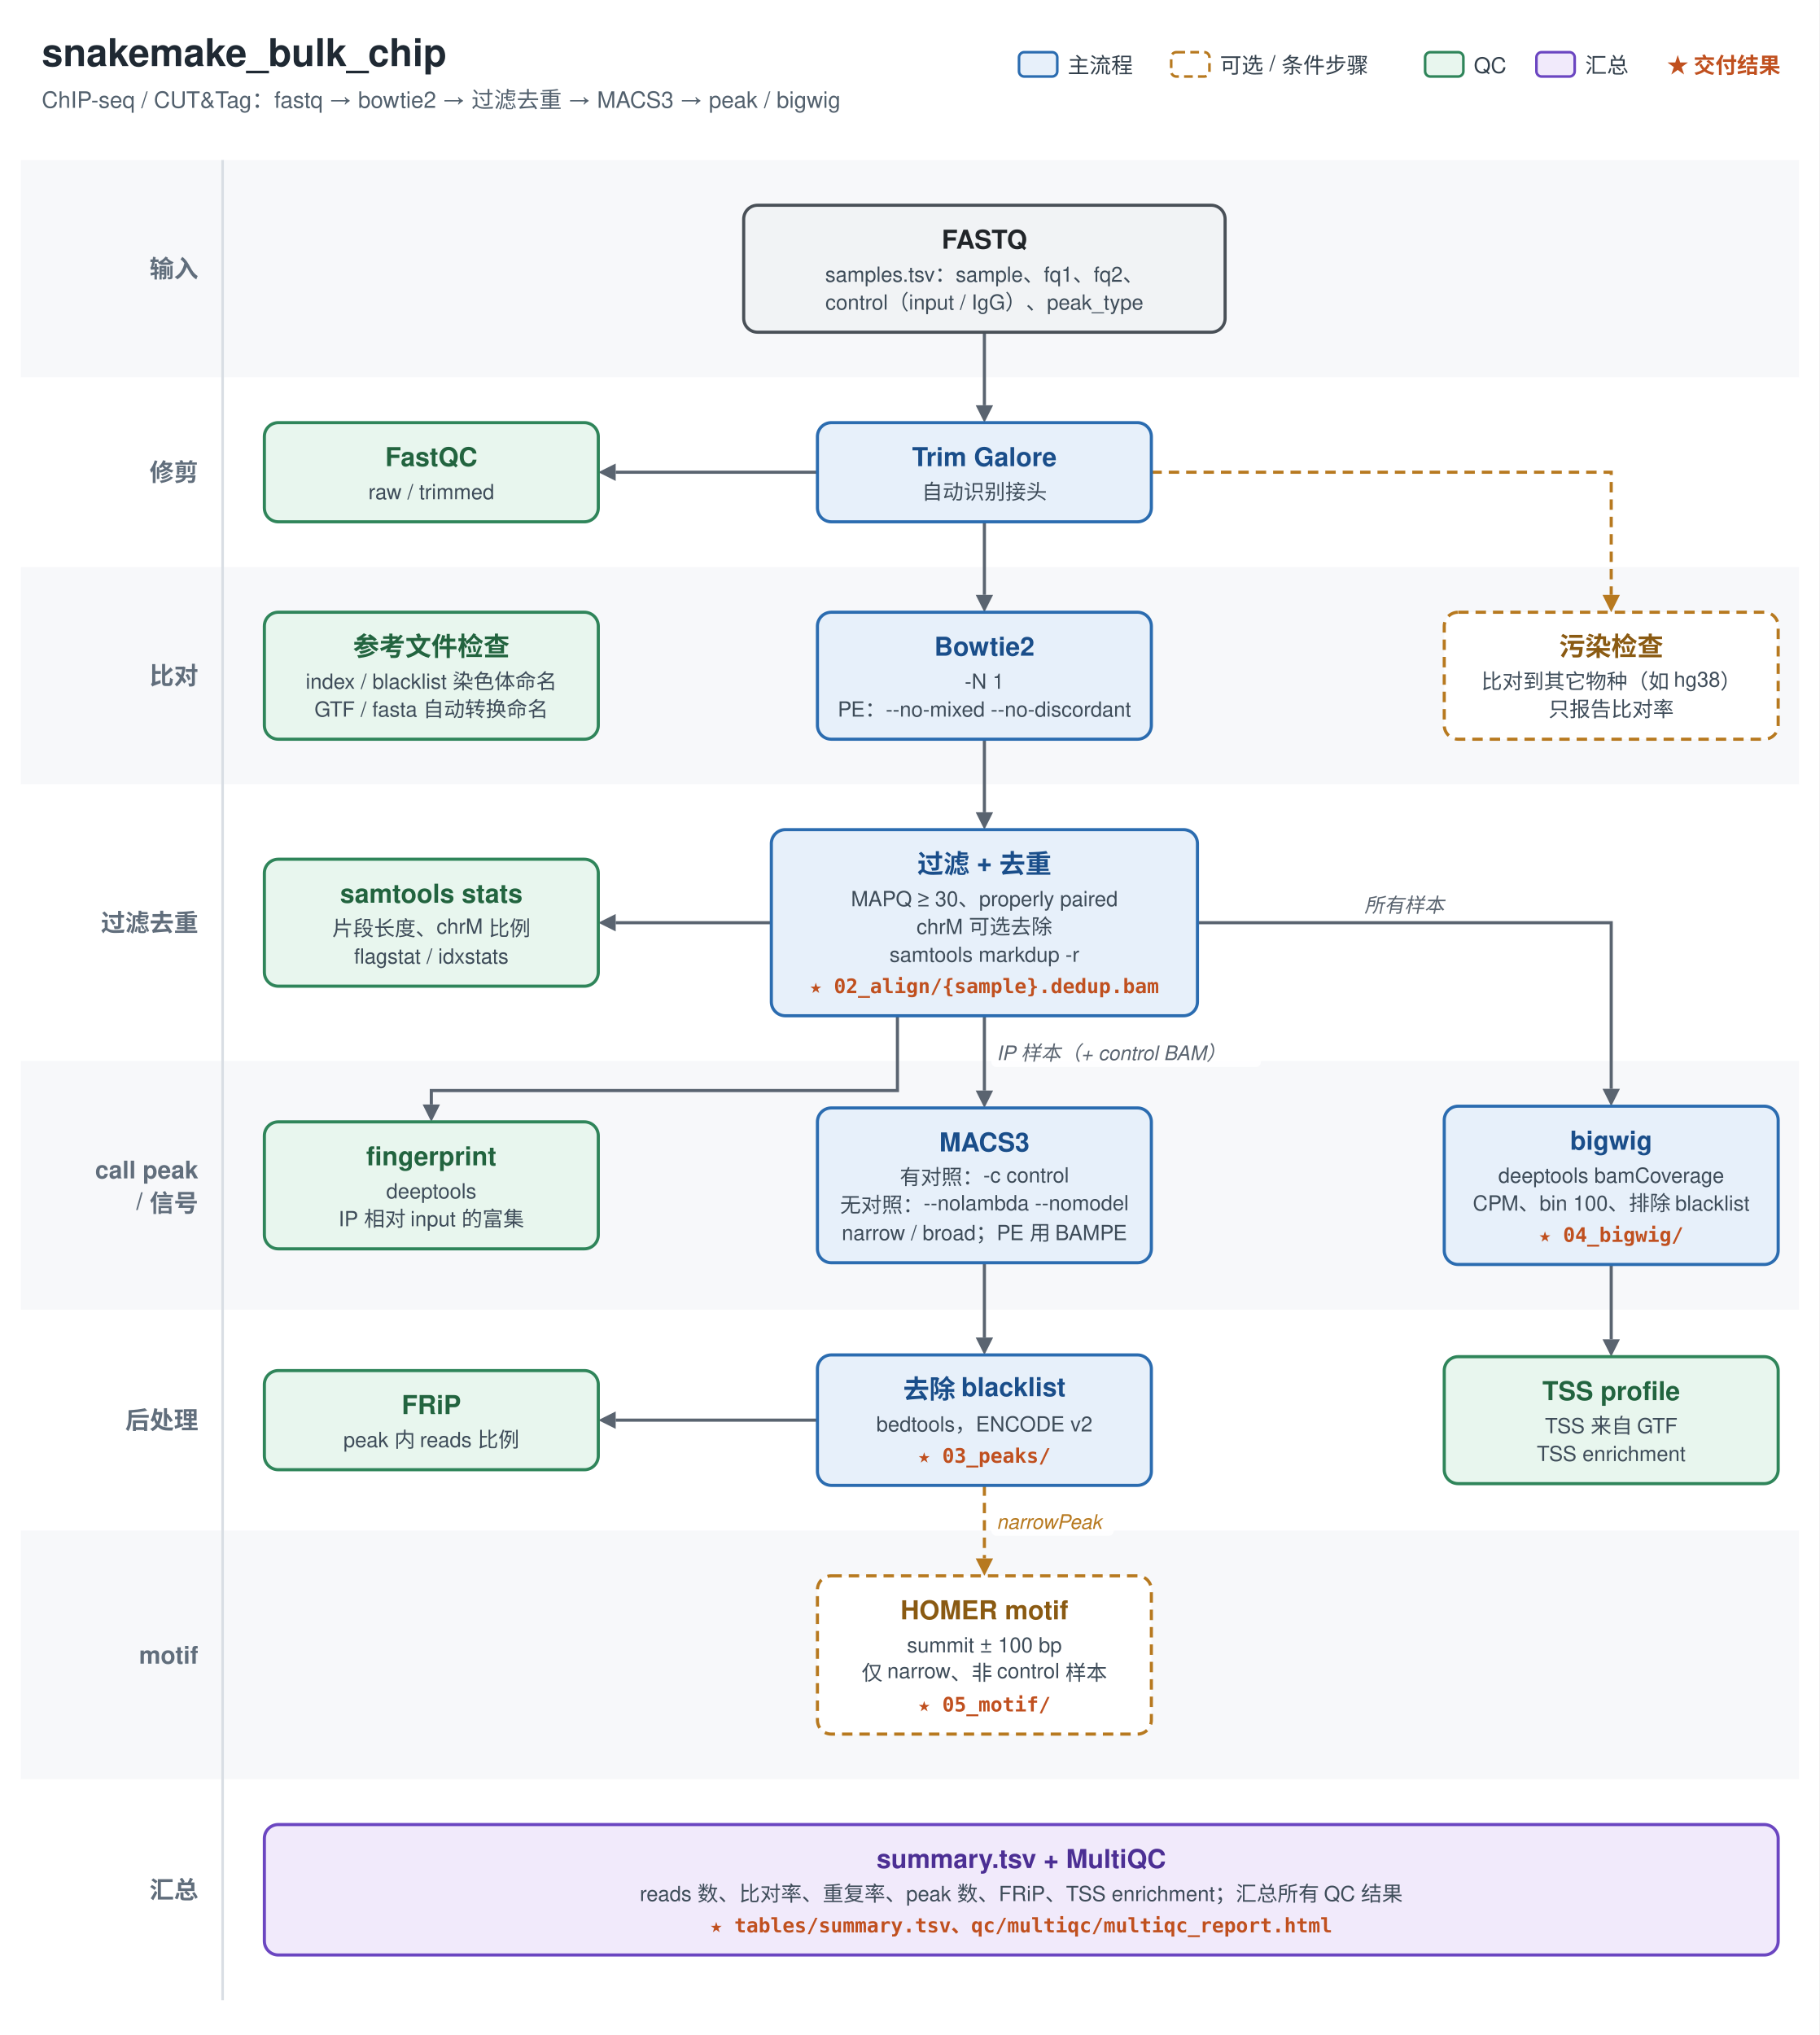
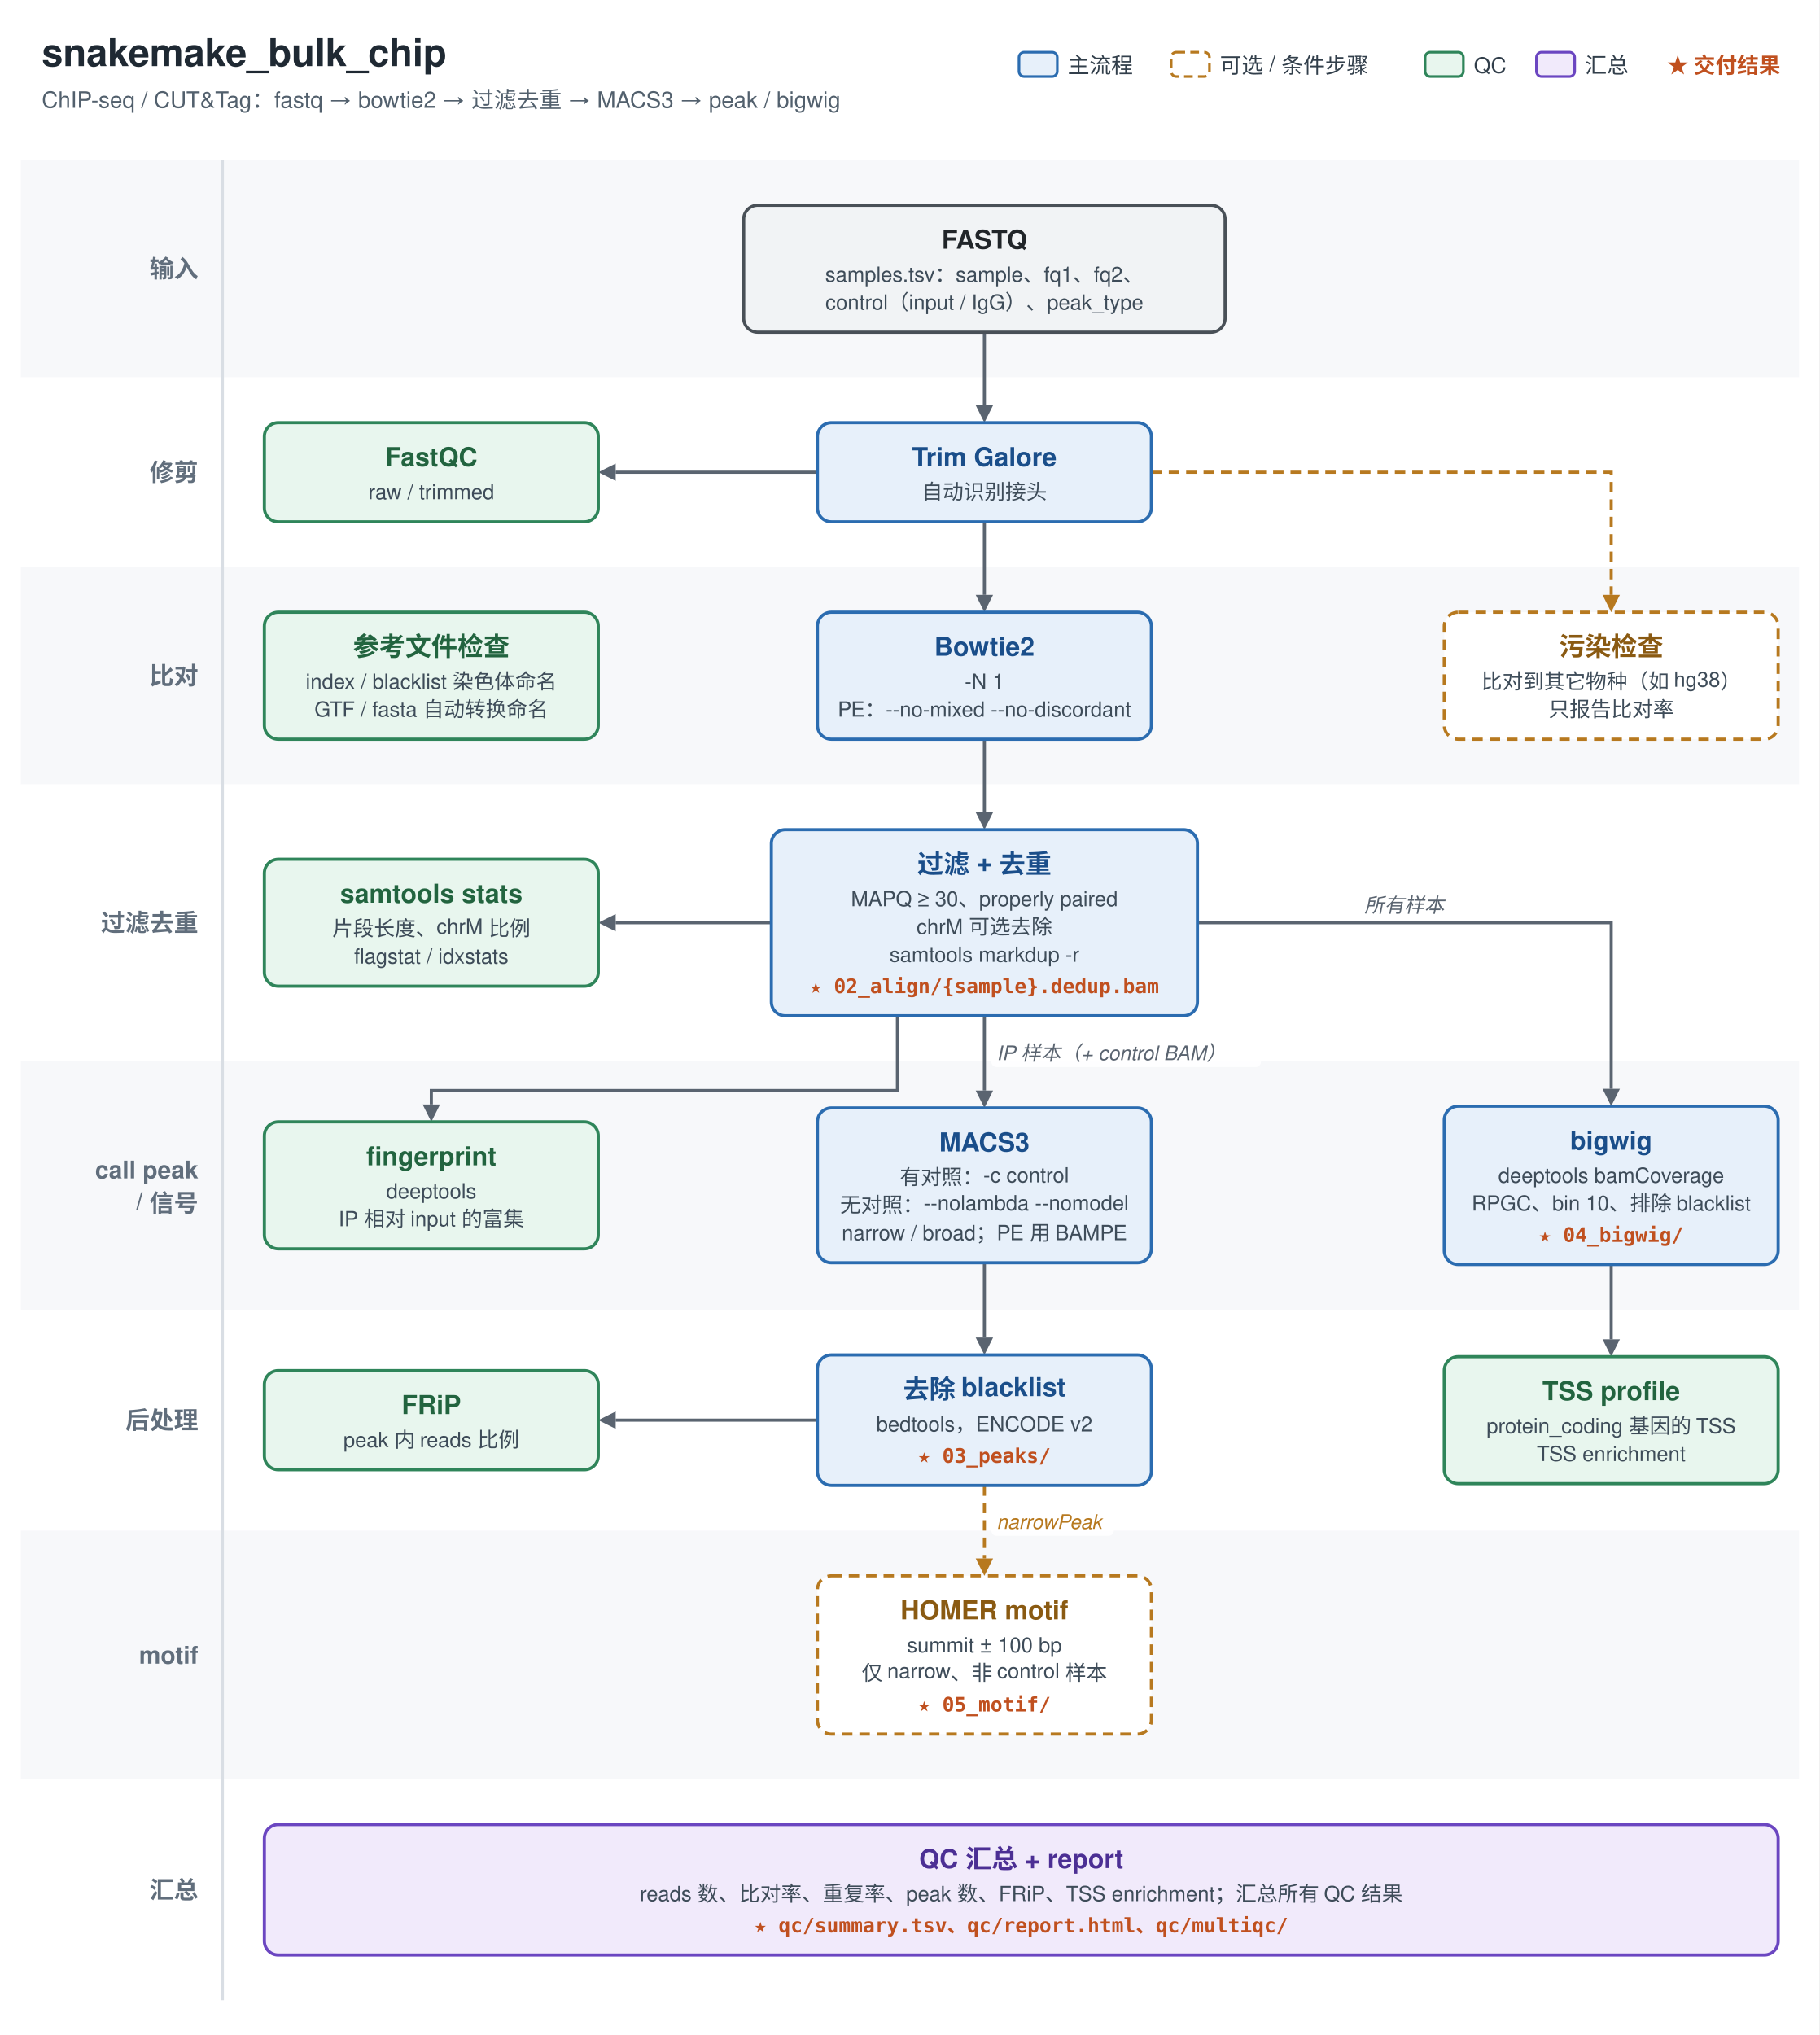
<svg xmlns="http://www.w3.org/2000/svg" width="1046" height="1170" viewBox="0 0 1046 1170" font-family="Helvetica, Arial, 'PingFang SC', 'Microsoft YaHei', 'Noto Sans CJK SC', 'WenQuanYi Micro Hei', sans-serif">
  <rect width="100%" height="100%" fill="#FFFFFF" />
  <text x="24" y="38" font-size="22" font-weight="700" fill="#1F2933">snakemake_bulk_chip</text>
  <text x="24" y="62" font-size="13" fill="#52606D">ChIP-seq / CUT&amp;Tag：fastq → bowtie2 → 过滤去重 → MACS3 → peak / bigwig</text>
  <rect x="585.9" y="30" width="22" height="14" rx="3" fill="#E7F0FA" stroke="#2B6CB0" stroke-width="1.5" />
  <text x="613.9" y="42" font-size="12.5" fill="#323F4B">主流程</text>
  <rect x="673.4" y="30" width="22" height="14" rx="3" fill="#FFFFFF" stroke="#B7791F" stroke-width="1.5" stroke-dasharray="5 3" />
  <text x="701.4" y="42" font-size="12.5" fill="#323F4B">可选 / 条件步骤</text>
  <rect x="819.4" y="30" width="22" height="14" rx="3" fill="#E8F6EE" stroke="#2F855A" stroke-width="1.5" />
  <text x="847.4" y="42" font-size="12.5" fill="#323F4B">QC</text>
  <rect x="883.4" y="30" width="22" height="14" rx="3" fill="#F1EAFB" stroke="#6B46C1" stroke-width="1.5" />
  <text x="911.4" y="42" font-size="12.5" fill="#323F4B">汇总</text>
  <text x="958.4" y="42" font-size="12.5" fill="#C0501F" font-weight="700">★ 交付结果</text>
  <rect x="12" y="92" width="1022.4" height="125" fill="#F7F8FA" />
  <text x="114" y="159.5" text-anchor="end" font-size="14" font-weight="700" fill="#616E7C">输入</text>
  <rect x="12" y="217" width="1022.4" height="109" fill="#FFFFFF" />
  <text x="114" y="276.5" text-anchor="end" font-size="14" font-weight="700" fill="#616E7C">修剪</text>
  <rect x="12" y="326" width="1022.4" height="125" fill="#F7F8FA" />
  <text x="114" y="393.5" text-anchor="end" font-size="14" font-weight="700" fill="#616E7C">比对</text>
  <rect x="12" y="451" width="1022.4" height="159" fill="#FFFFFF" />
  <text x="114" y="535.5" text-anchor="end" font-size="14" font-weight="700" fill="#616E7C">过滤去重</text>
  <rect x="12" y="610" width="1022.4" height="143" fill="#F7F8FA" />
  <text x="114" y="677.5" text-anchor="end" font-size="14" font-weight="700" fill="#616E7C">call peak</text>
  <text x="114" y="695.5" text-anchor="end" font-size="14" font-weight="700" fill="#616E7C">/ 信号</text>
  <rect x="12" y="753" width="1022.4" height="127" fill="#FFFFFF" />
  <text x="114" y="821.5" text-anchor="end" font-size="14" font-weight="700" fill="#616E7C">后处理</text>
  <rect x="12" y="880" width="1022.4" height="143" fill="#F7F8FA" />
  <text x="114" y="956.5" text-anchor="end" font-size="14" font-weight="700" fill="#616E7C">motif</text>
  <rect x="12" y="1023" width="1022.4" height="127" fill="#FFFFFF" />
  <text x="114" y="1091.5" text-anchor="end" font-size="14" font-weight="700" fill="#616E7C">汇总</text>
  <line x1="128" y1="92" x2="128" y2="1150" stroke="#D9DEE4" stroke-width="1.5" />
  <path d="M566.0,191.0 L566.0,233.0" fill="none" stroke="#5A6470" stroke-width="1.8" />
  <polygon points="566.0,243.0 561.0,233.0 571.0,233.0" fill="#5A6470" />
  <path d="M470.0,271.5 L354.0,271.5" fill="none" stroke="#5A6470" stroke-width="1.8" />
  <polygon points="344.0,271.5 354.0,266.5 354.0,276.5" fill="#5A6470" />
  <path d="M566.0,300.0 L566.0,342.0" fill="none" stroke="#5A6470" stroke-width="1.8" />
  <polygon points="566.0,352.0 561.0,342.0 571.0,342.0" fill="#5A6470" />
  <path d="M662.0,271.5 L926.4,271.5 L926.4,342.0" fill="none" stroke="#B7791F" stroke-width="1.8" stroke-dasharray="6 4" />
  <polygon points="926.4,352.0 921.4,342.0 931.4,342.0" fill="#B7791F" />
  <path d="M566.0,425.0 L566.0,467.0" fill="none" stroke="#5A6470" stroke-width="1.8" />
  <polygon points="566.0,477.0 561.0,467.0 571.0,467.0" fill="#5A6470" />
  <path d="M443.5,530.5 L354.0,530.5" fill="none" stroke="#5A6470" stroke-width="1.8" />
  <polygon points="344.0,530.5 354.0,525.5 354.0,535.5" fill="#5A6470" />
  <path d="M566.0,584.0 L566.0,627.0" fill="none" stroke="#5A6470" stroke-width="1.8" />
  <polygon points="566.0,637.0 561.0,627.0 571.0,627.0" fill="#5A6470" />
  <rect x="570.0" y="597.5" width="155.0" height="16" rx="3" fill="#FFFFFF" opacity="0.92" />
  <text x="573.0" y="609.5" text-anchor="start" font-size="11.5" font-style="italic" fill="#5A6470">IP 样本（+ control BAM）</text>
  <path d="M688.5,530.5 L926.4,530.5 L926.4,626.0" fill="none" stroke="#5A6470" stroke-width="1.8" />
  <polygon points="926.4,636.0 921.4,626.0 931.4,626.0" fill="#5A6470" />
  <rect x="781.5" y="512.5" width="52.0" height="16" rx="3" fill="#FFFFFF" opacity="0.92" />
  <text x="807.5" y="524.5" text-anchor="middle" font-size="11.5" font-style="italic" fill="#5A6470">所有样本</text>
  <path d="M566.0,726.0 L566.0,769.0" fill="none" stroke="#5A6470" stroke-width="1.8" />
  <polygon points="566.0,779.0 561.0,769.0 571.0,769.0" fill="#5A6470" />
  <path d="M470.0,816.5 L354.0,816.5" fill="none" stroke="#5A6470" stroke-width="1.8" />
  <polygon points="344.0,816.5 354.0,811.5 354.0,821.5" fill="#5A6470" />
  <path d="M926.4,727.0 L926.4,770.0" fill="none" stroke="#5A6470" stroke-width="1.8" />
  <polygon points="926.4,780.0 921.4,770.0 931.4,770.0" fill="#5A6470" />
  <path d="M566.0,854.0 L566.0,896.0" fill="none" stroke="#B7791F" stroke-width="1.8" stroke-dasharray="6 4" />
  <polygon points="566.0,906.0 561.0,896.0 571.0,896.0" fill="#B7791F" />
  <rect x="570.0" y="867.0" width="70.4" height="16" rx="3" fill="#FFFFFF" opacity="0.92" />
  <text x="573.0" y="879.0" text-anchor="start" font-size="11.5" font-style="italic" fill="#B7791F">narrowPeak</text>
  <path d="M516.0,584.0 L516.0,627.0 L248.0,627.0 L248.0,635.0" fill="none" stroke="#5A6470" stroke-width="1.8" />
  <polygon points="248.0,645.0 243.0,635.0 253.0,635.0" fill="#5A6470" />
  <rect x="427.6" y="118.0" width="276.8" height="73.0" rx="8" fill="#F1F3F5" stroke="#495057" stroke-width="1.8" />
  <text x="566.0" y="143.0" text-anchor="middle" font-size="15" font-weight="700" fill="#212529">FASTQ</text>
  <text x="566.0" y="162.0" text-anchor="middle" font-size="12" fill="#3E4C59">samples.tsv：sample、fq1、fq2、</text>
  <text x="566.0" y="178.0" text-anchor="middle" font-size="12" fill="#3E4C59">control（input / IgG）、peak_type</text>
  <rect x="152.0" y="243.0" width="192.0" height="57.0" rx="8" fill="#E8F6EE" stroke="#2F855A" stroke-width="1.8" />
  <text x="248.0" y="268.0" text-anchor="middle" font-size="15" font-weight="700" fill="#22643F">FastQC</text>
  <text x="248.0" y="287.0" text-anchor="middle" font-size="12" fill="#3E4C59">raw / trimmed</text>
  <rect x="470.0" y="243.0" width="192.0" height="57.0" rx="8" fill="#E7F0FA" stroke="#2B6CB0" stroke-width="1.8" />
  <text x="566.0" y="268.0" text-anchor="middle" font-size="15" font-weight="700" fill="#1A4E8A">Trim Galore</text>
  <text x="566.0" y="287.0" text-anchor="middle" font-size="12" fill="#3E4C59">自动识别接头</text>
  <rect x="152.0" y="352.0" width="192.0" height="73.0" rx="8" fill="#E8F6EE" stroke="#2F855A" stroke-width="1.8" />
  <text x="248.0" y="377.0" text-anchor="middle" font-size="15" font-weight="700" fill="#22643F">参考文件检查</text>
  <text x="248.0" y="396.0" text-anchor="middle" font-size="12" fill="#3E4C59">index / blacklist 染色体命名</text>
  <text x="248.0" y="412.0" text-anchor="middle" font-size="12" fill="#3E4C59">GTF / fasta 自动转换命名</text>
  <rect x="470.0" y="352.0" width="192.0" height="73.0" rx="8" fill="#E7F0FA" stroke="#2B6CB0" stroke-width="1.8" />
  <text x="566.0" y="377.0" text-anchor="middle" font-size="15" font-weight="700" fill="#1A4E8A">Bowtie2</text>
  <text x="566.0" y="396.0" text-anchor="middle" font-size="12" fill="#3E4C59">-N 1</text>
  <text x="566.0" y="412.0" text-anchor="middle" font-size="12" fill="#3E4C59">PE：--no-mixed --no-discordant</text>
  <rect x="830.4" y="352.0" width="192.0" height="73.0" rx="8" fill="#FFFFFF" stroke="#B7791F" stroke-width="1.8" stroke-dasharray="6 4" />
  <text x="926.4" y="377.0" text-anchor="middle" font-size="15" font-weight="700" fill="#8A5A12">污染检查</text>
  <text x="926.4" y="396.0" text-anchor="middle" font-size="12" fill="#3E4C59">比对到其它物种（如 hg38）</text>
  <text x="926.4" y="412.0" text-anchor="middle" font-size="12" fill="#3E4C59">只报告比对率</text>
  <rect x="152.0" y="494.0" width="192.0" height="73.0" rx="8" fill="#E8F6EE" stroke="#2F855A" stroke-width="1.8" />
  <text x="248.0" y="519.0" text-anchor="middle" font-size="15" font-weight="700" fill="#22643F">samtools stats</text>
  <text x="248.0" y="538.0" text-anchor="middle" font-size="12" fill="#3E4C59">片段长度、chrM 比例</text>
  <text x="248.0" y="554.0" text-anchor="middle" font-size="12" fill="#3E4C59">flagstat / idxstats</text>
  <rect x="443.5" y="477.0" width="245.0" height="107.0" rx="8" fill="#E7F0FA" stroke="#2B6CB0" stroke-width="1.8" />
  <text x="566.0" y="502.0" text-anchor="middle" font-size="15" font-weight="700" fill="#1A4E8A">过滤 + 去重</text>
  <text x="566.0" y="521.0" text-anchor="middle" font-size="12" fill="#3E4C59">MAPQ ≥ 30、properly paired</text>
  <text x="566.0" y="537.0" text-anchor="middle" font-size="12" fill="#3E4C59">chrM 可选去除</text>
  <text x="566.0" y="553.0" text-anchor="middle" font-size="12" fill="#3E4C59">samtools markdup -r</text>
  <text x="566.0" y="571.0" text-anchor="middle" font-size="11.5" font-weight="700" font-family="Menlo, Consolas, 'DejaVu Sans Mono', monospace" fill="#C0501F">★ 02_align/{sample}.dedup.bam</text>
  <rect x="470.0" y="637.0" width="192.0" height="89.0" rx="8" fill="#E7F0FA" stroke="#2B6CB0" stroke-width="1.8" />
  <text x="566.0" y="662.0" text-anchor="middle" font-size="15" font-weight="700" fill="#1A4E8A">MACS3</text>
  <text x="566.0" y="681.0" text-anchor="middle" font-size="12" fill="#3E4C59">有对照：-c control</text>
  <text x="566.0" y="697.0" text-anchor="middle" font-size="12" fill="#3E4C59">无对照：--nolambda --nomodel</text>
  <text x="566.0" y="713.0" text-anchor="middle" font-size="12" fill="#3E4C59">narrow / broad；PE 用 BAMPE</text>
  <rect x="830.4" y="636.0" width="192.0" height="91.0" rx="8" fill="#E7F0FA" stroke="#2B6CB0" stroke-width="1.8" />
  <text x="926.4" y="661.0" text-anchor="middle" font-size="15" font-weight="700" fill="#1A4E8A">bigwig</text>
  <text x="926.4" y="680.0" text-anchor="middle" font-size="12" fill="#3E4C59">deeptools bamCoverage</text>
-   <text x="926.4" y="696.0" text-anchor="middle" font-size="12" fill="#3E4C59">CPM、bin 100、排除 blacklist</text>
+   <text x="926.4" y="696.0" text-anchor="middle" font-size="12" fill="#3E4C59">RPGC、bin 10、排除 blacklist</text>
  <text x="926.4" y="714.0" text-anchor="middle" font-size="11.5" font-weight="700" font-family="Menlo, Consolas, 'DejaVu Sans Mono', monospace" fill="#C0501F">★ 04_bigwig/</text>
  <rect x="152.0" y="788.0" width="192.0" height="57.0" rx="8" fill="#E8F6EE" stroke="#2F855A" stroke-width="1.8" />
  <text x="248.0" y="813.0" text-anchor="middle" font-size="15" font-weight="700" fill="#22643F">FRiP</text>
  <text x="248.0" y="832.0" text-anchor="middle" font-size="12" fill="#3E4C59">peak 内 reads 比例</text>
  <rect x="470.0" y="779.0" width="192.0" height="75.0" rx="8" fill="#E7F0FA" stroke="#2B6CB0" stroke-width="1.8" />
  <text x="566.0" y="804.0" text-anchor="middle" font-size="15" font-weight="700" fill="#1A4E8A">去除 blacklist</text>
  <text x="566.0" y="823.0" text-anchor="middle" font-size="12" fill="#3E4C59">bedtools，ENCODE v2</text>
  <text x="566.0" y="841.0" text-anchor="middle" font-size="11.5" font-weight="700" font-family="Menlo, Consolas, 'DejaVu Sans Mono', monospace" fill="#C0501F">★ 03_peaks/</text>
  <rect x="830.4" y="780.0" width="192.0" height="73.0" rx="8" fill="#E8F6EE" stroke="#2F855A" stroke-width="1.8" />
  <text x="926.4" y="805.0" text-anchor="middle" font-size="15" font-weight="700" fill="#22643F">TSS profile</text>
-   <text x="926.4" y="824.0" text-anchor="middle" font-size="12" fill="#3E4C59">TSS 来自 GTF</text>
+   <text x="926.4" y="824.0" text-anchor="middle" font-size="12" fill="#3E4C59">protein_coding 基因的 TSS</text>
  <text x="926.4" y="840.0" text-anchor="middle" font-size="12" fill="#3E4C59">TSS enrichment</text>
  <rect x="470.0" y="906.0" width="192.0" height="91.0" rx="8" fill="#FFFFFF" stroke="#B7791F" stroke-width="1.8" stroke-dasharray="6 4" />
  <text x="566.0" y="931.0" text-anchor="middle" font-size="15" font-weight="700" fill="#8A5A12">HOMER motif</text>
  <text x="566.0" y="950.0" text-anchor="middle" font-size="12" fill="#3E4C59">summit ± 100 bp</text>
  <text x="566.0" y="966.0" text-anchor="middle" font-size="12" fill="#3E4C59">仅 narrow、非 control 样本</text>
  <text x="566.0" y="984.0" text-anchor="middle" font-size="11.5" font-weight="700" font-family="Menlo, Consolas, 'DejaVu Sans Mono', monospace" fill="#C0501F">★ 05_motif/</text>
  <rect x="152.0" y="1049.0" width="870.4" height="75.0" rx="8" fill="#F1EAFB" stroke="#6B46C1" stroke-width="1.8" />
-   <text x="587.2" y="1074.0" text-anchor="middle" font-size="15" font-weight="700" fill="#4C2F94">summary.tsv + MultiQC</text>
+   <text x="587.2" y="1074.0" text-anchor="middle" font-size="15" font-weight="700" fill="#4C2F94">QC 汇总 + report</text>
  <text x="587.2" y="1093.0" text-anchor="middle" font-size="12" fill="#3E4C59">reads 数、比对率、重复率、peak 数、FRiP、TSS enrichment；汇总所有 QC 结果</text>
-   <text x="587.2" y="1111.0" text-anchor="middle" font-size="11.5" font-weight="700" font-family="Menlo, Consolas, 'DejaVu Sans Mono', monospace" fill="#C0501F">★ tables/summary.tsv、qc/multiqc/multiqc_report.html</text>
+   <text x="587.2" y="1111.0" text-anchor="middle" font-size="11.5" font-weight="700" font-family="Menlo, Consolas, 'DejaVu Sans Mono', monospace" fill="#C0501F">★ qc/summary.tsv、qc/report.html、qc/multiqc/</text>
  <rect x="152.0" y="645.0" width="192.0" height="73.0" rx="8" fill="#E8F6EE" stroke="#2F855A" stroke-width="1.8" />
  <text x="248.0" y="670.0" text-anchor="middle" font-size="15" font-weight="700" fill="#22643F">fingerprint</text>
  <text x="248.0" y="689.0" text-anchor="middle" font-size="12" fill="#3E4C59">deeptools</text>
  <text x="248.0" y="705.0" text-anchor="middle" font-size="12" fill="#3E4C59">IP 相对 input 的富集</text>
</svg>
